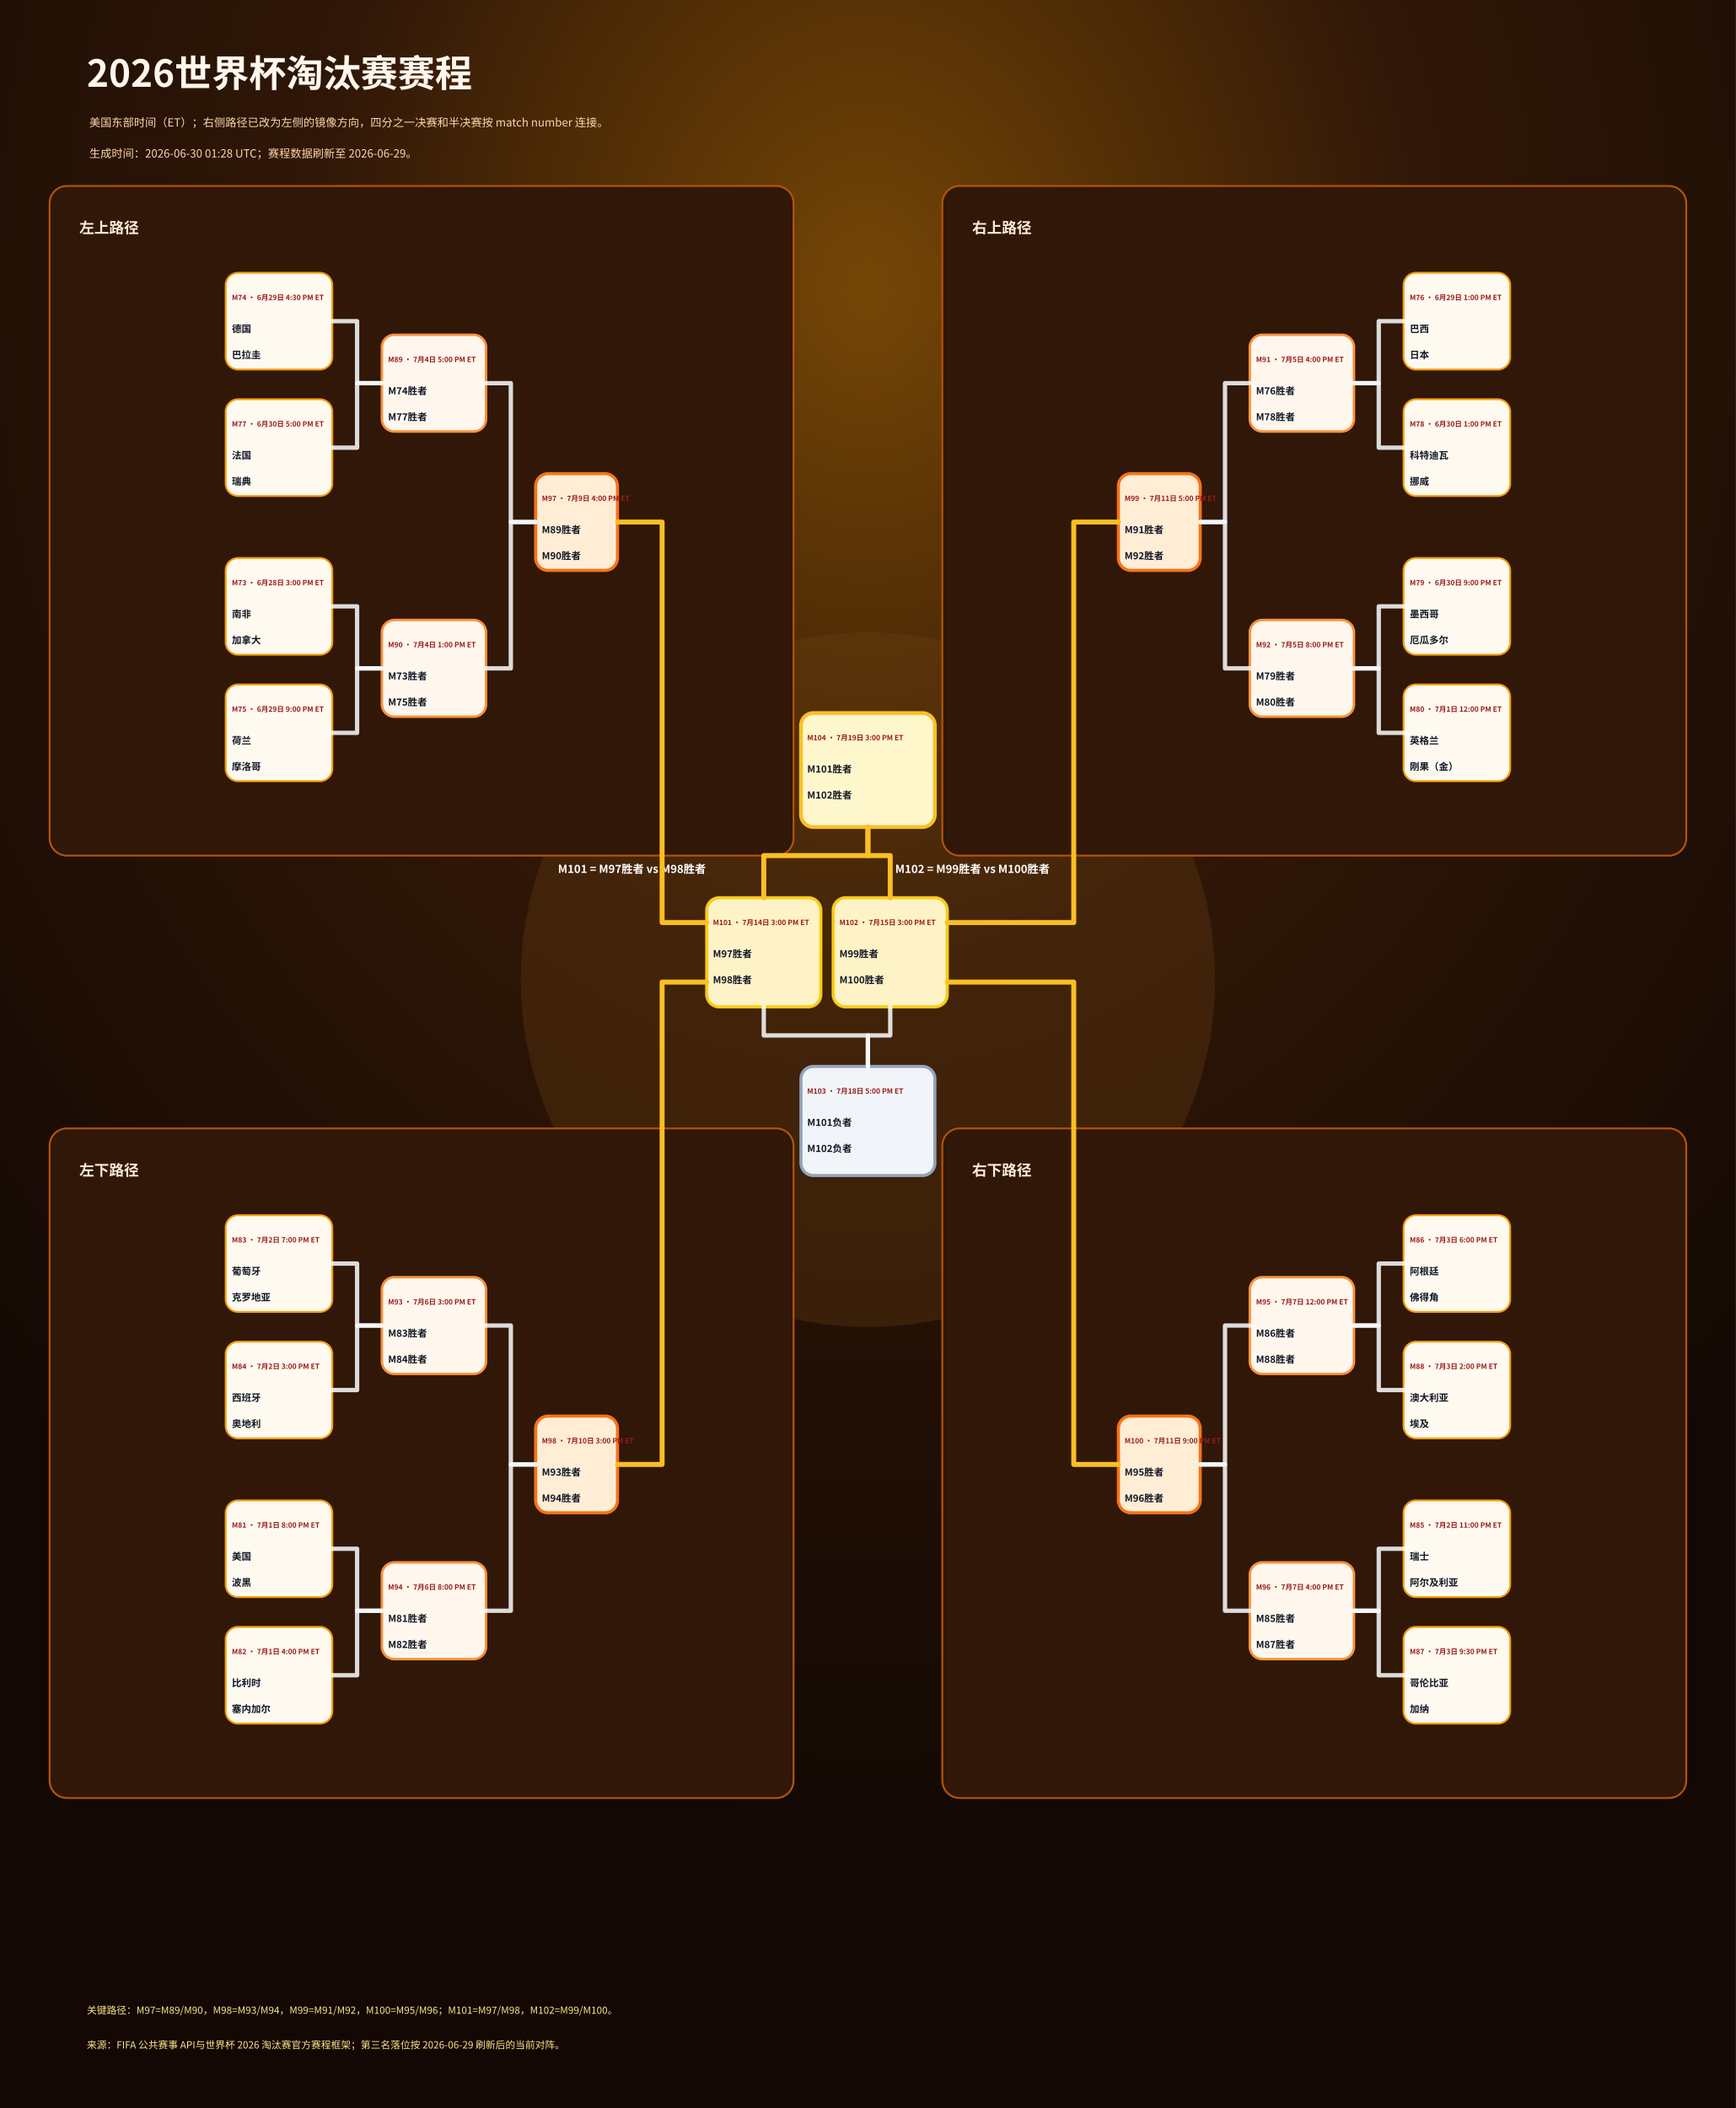
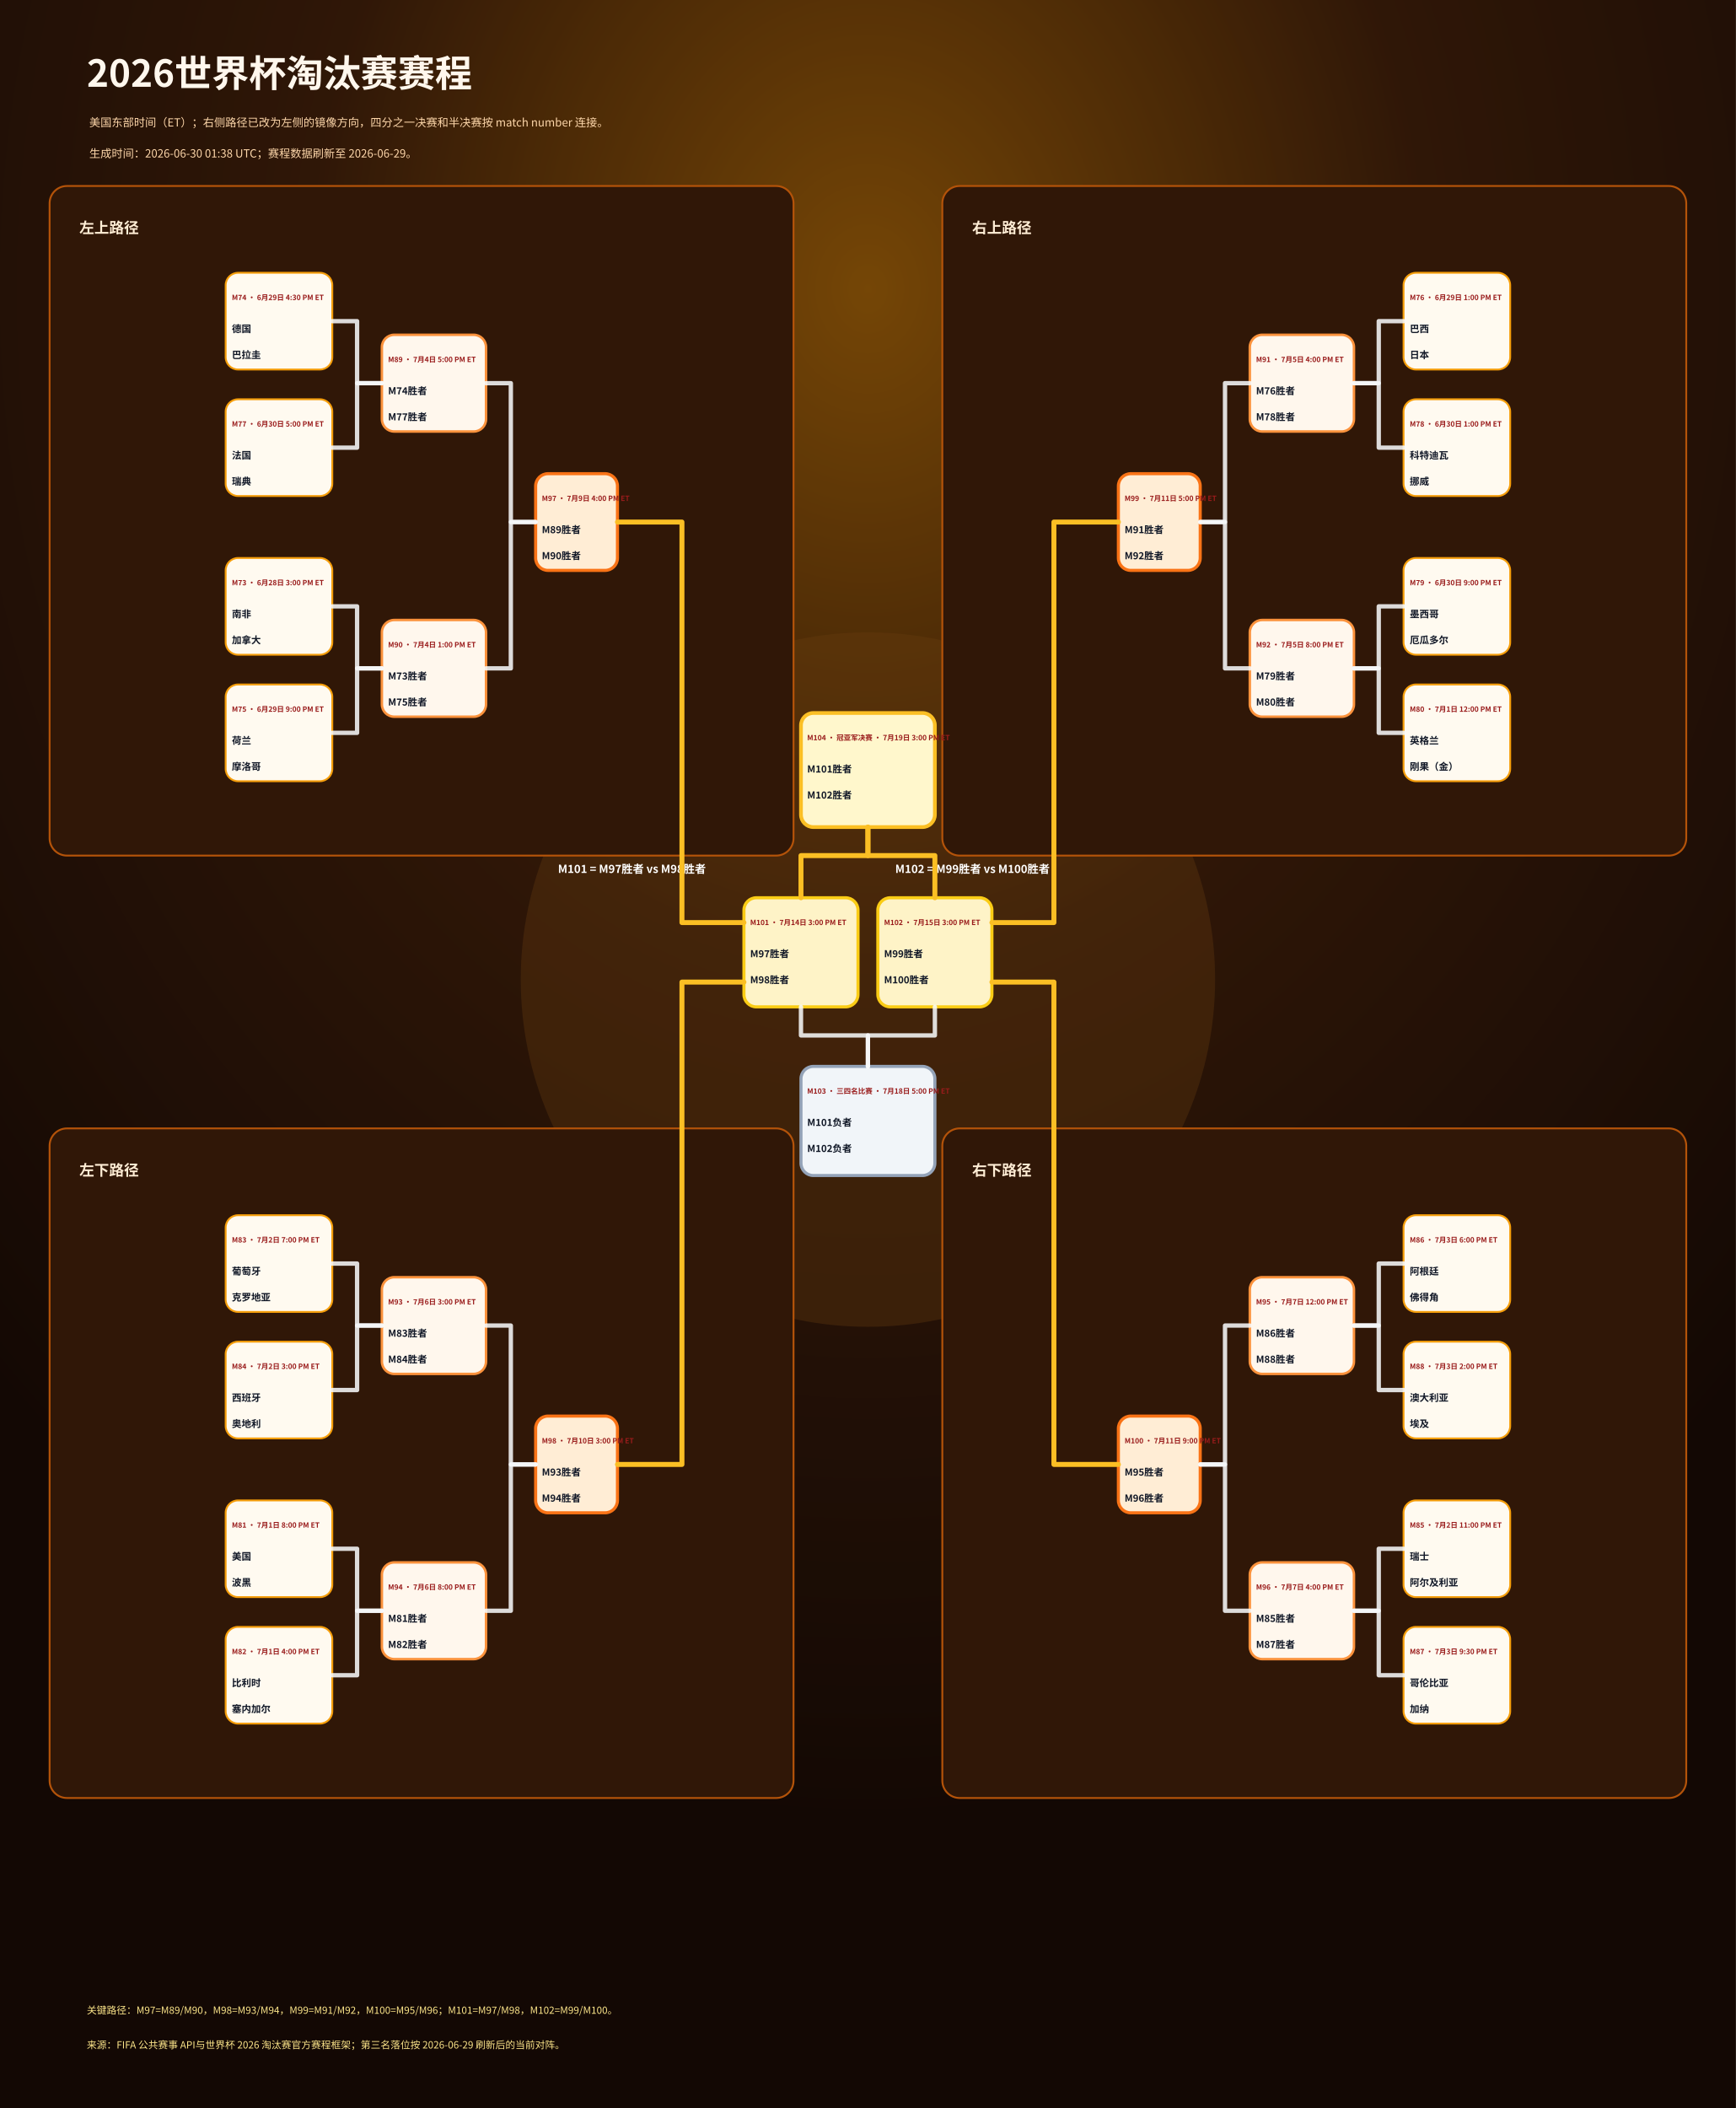
<svg xmlns="http://www.w3.org/2000/svg" width="1400" height="1700" viewBox="0 0 1400 1700">
  <defs>
    <style>
.bg{fill:#160b04}.glow{fill:#6b3f10;opacity:.32}.title{font:900 30px 'Microsoft YaHei','Noto Sans CJK SC',Arial,sans-serif;fill:#fff7ed}.subtitle{font:400 9px 'Microsoft YaHei','Noto Sans CJK SC',Arial,sans-serif;fill:#fed7aa}.section{font:800 12px 'Microsoft YaHei','Noto Sans CJK SC',Arial,sans-serif;fill:#ffedd5}.time{font:800 5.8px 'Microsoft YaHei','Noto Sans CJK SC',Arial,sans-serif;fill:#991b1b}.team{font:800 7.8px 'Microsoft YaHei','Noto Sans CJK SC',Arial,sans-serif;fill:#111827}.panel{fill:#301707;stroke:#b45309;stroke-width:1.5}.match{fill:#fffaf0;stroke:#f59e0b;stroke-width:1.5}.slot{fill:#fff7ed;stroke:#fb923c;stroke-width:2}.quarter{fill:#ffedd5;stroke:#f97316;stroke-width:2.5}.semi{fill:#fef3c7;stroke:#facc15;stroke-width:2.5}.final{fill:#fff7cc;stroke:#fbbf24;stroke-width:3}.third{fill:#f1f5f9;stroke:#94a3b8;stroke-width:2.5}.connector{fill:none;stroke:#f8fafc;stroke-width:3.5;stroke-linecap:round;stroke-linejoin:round;opacity:.86}.connectorHot{fill:none;stroke:#fbbf24;stroke-width:4;stroke-linecap:round;stroke-linejoin:round}.note{font:400 8px 'Microsoft YaHei','Noto Sans CJK SC',Arial,sans-serif;fill:#fde68a}.pathLabel{font:800 9px 'Microsoft YaHei','Noto Sans CJK SC',Arial,sans-serif;fill:#ffffff}
</style>
    <radialGradient id="gold" cx="50%" cy="14%" r="72%">
      <stop offset="0%" stop-color="#a16207" />
      <stop offset="45%" stop-color="#3b1d09" />
      <stop offset="100%" stop-color="#120805" />
    </radialGradient>
  </defs>
  <rect class="bg" x="0" y="0" width="1400" height="1700" />
  <rect x="0" y="0" width="1400" height="1700" fill="url(#gold)" opacity=".68" />
  <circle class="glow" cx="700" cy="790" r="280" />
  <text class="title" x="70" y="70">2026世界杯淘汰赛赛程</text>
  <text class="subtitle" x="72" y="102">美国东部时间（ET）；右侧路径已改为左侧的镜像方向，四分之一决赛和半决赛按 match number 连接。</text>
-   <text class="subtitle" x="72" y="127">生成时间：2026-06-30 01:28 UTC；赛程数据刷新至 2026-06-29。</text>
+   <text class="subtitle" x="72" y="127">生成时间：2026-06-30 01:38 UTC；赛程数据刷新至 2026-06-29。</text>
  <rect class="panel" x="40" y="150" width="600" height="540" rx="14" />
  <text class="section" x="64" y="188">左上路径</text>
  <g id="m74">
    <rect class="match" x="182" y="220" width="86" height="78" rx="10" />
    <text class="time" x="187" y="242">M74 · 6月29日 4:30 PM ET</text>
    <text class="team" x="187" y="268">德国</text>
    <text class="team" x="187" y="289">巴拉圭</text>
  </g>
  <g id="m77">
    <rect class="match" x="182" y="322" width="86" height="78" rx="10" />
    <text class="time" x="187" y="344">M77 · 6月30日 5:00 PM ET</text>
    <text class="team" x="187" y="370">法国</text>
    <text class="team" x="187" y="391">瑞典</text>
  </g>
  <g id="m89">
    <rect class="slot" x="308" y="270" width="84" height="78" rx="10" />
    <text class="time" x="313" y="292">M89 · 7月4日 5:00 PM ET</text>
    <text class="team" x="313" y="318">M74胜者</text>
    <text class="team" x="313" y="339">M77胜者</text>
  </g>
  <path class="connector" d="M268 259 H288 V309 H308" />
  <path class="connector" d="M268 361 H288 V309 H308" />
  <g id="m73">
    <rect class="match" x="182" y="450" width="86" height="78" rx="10" />
    <text class="time" x="187" y="472">M73 · 6月28日 3:00 PM ET</text>
    <text class="team" x="187" y="498">南非</text>
    <text class="team" x="187" y="519">加拿大</text>
  </g>
  <g id="m75">
    <rect class="match" x="182" y="552" width="86" height="78" rx="10" />
    <text class="time" x="187" y="574">M75 · 6月29日 9:00 PM ET</text>
    <text class="team" x="187" y="600">荷兰</text>
    <text class="team" x="187" y="621">摩洛哥</text>
  </g>
  <g id="m90">
    <rect class="slot" x="308" y="500" width="84" height="78" rx="10" />
    <text class="time" x="313" y="522">M90 · 7月4日 1:00 PM ET</text>
    <text class="team" x="313" y="548">M73胜者</text>
    <text class="team" x="313" y="569">M75胜者</text>
  </g>
  <path class="connector" d="M268 489 H288 V539 H308" />
  <path class="connector" d="M268 591 H288 V539 H308" />
  <g id="m97">
    <rect class="quarter" x="432" y="382" width="66" height="78" rx="10" />
    <text class="time" x="437" y="404">M97 · 7月9日 4:00 PM ET</text>
    <text class="team" x="437" y="430">M89胜者</text>
    <text class="team" x="437" y="451">M90胜者</text>
  </g>
  <path class="connector" d="M392 309 H412 V421 H432" />
  <path class="connector" d="M392 539 H412 V421 H432" />
  <rect class="panel" x="760" y="150" width="600" height="540" rx="14" />
  <text class="section" x="784" y="188">右上路径</text>
  <g id="m76">
    <rect class="match" x="1132" y="220" width="86" height="78" rx="10" />
    <text class="time" x="1137" y="242">M76 · 6月29日 1:00 PM ET</text>
    <text class="team" x="1137" y="268">巴西</text>
    <text class="team" x="1137" y="289">日本</text>
  </g>
  <g id="m78">
    <rect class="match" x="1132" y="322" width="86" height="78" rx="10" />
    <text class="time" x="1137" y="344">M78 · 6月30日 1:00 PM ET</text>
    <text class="team" x="1137" y="370">科特迪瓦</text>
    <text class="team" x="1137" y="391">挪威</text>
  </g>
  <g id="m91">
    <rect class="slot" x="1008" y="270" width="84" height="78" rx="10" />
    <text class="time" x="1013" y="292">M91 · 7月5日 4:00 PM ET</text>
    <text class="team" x="1013" y="318">M76胜者</text>
    <text class="team" x="1013" y="339">M78胜者</text>
  </g>
  <path class="connector" d="M1132 259 H1112 V309 H1092" />
  <path class="connector" d="M1132 361 H1112 V309 H1092" />
  <g id="m79">
    <rect class="match" x="1132" y="450" width="86" height="78" rx="10" />
    <text class="time" x="1137" y="472">M79 · 6月30日 9:00 PM ET</text>
    <text class="team" x="1137" y="498">墨西哥</text>
    <text class="team" x="1137" y="519">厄瓜多尔</text>
  </g>
  <g id="m80">
    <rect class="match" x="1132" y="552" width="86" height="78" rx="10" />
    <text class="time" x="1137" y="574">M80 · 7月1日 12:00 PM ET</text>
    <text class="team" x="1137" y="600">英格兰</text>
    <text class="team" x="1137" y="621">刚果（金）</text>
  </g>
  <g id="m92">
    <rect class="slot" x="1008" y="500" width="84" height="78" rx="10" />
    <text class="time" x="1013" y="522">M92 · 7月5日 8:00 PM ET</text>
    <text class="team" x="1013" y="548">M79胜者</text>
    <text class="team" x="1013" y="569">M80胜者</text>
  </g>
  <path class="connector" d="M1132 489 H1112 V539 H1092" />
  <path class="connector" d="M1132 591 H1112 V539 H1092" />
  <g id="m99">
    <rect class="quarter" x="902" y="382" width="66" height="78" rx="10" />
    <text class="time" x="907" y="404">M99 · 7月11日 5:00 PM ET</text>
    <text class="team" x="907" y="430">M91胜者</text>
    <text class="team" x="907" y="451">M92胜者</text>
  </g>
  <path class="connector" d="M1008 309 H988 V421 H968" />
  <path class="connector" d="M1008 539 H988 V421 H968" />
  <rect class="panel" x="40" y="910" width="600" height="540" rx="14" />
  <text class="section" x="64" y="948">左下路径</text>
  <g id="m83">
    <rect class="match" x="182" y="980" width="86" height="78" rx="10" />
    <text class="time" x="187" y="1002">M83 · 7月2日 7:00 PM ET</text>
    <text class="team" x="187" y="1028">葡萄牙</text>
    <text class="team" x="187" y="1049">克罗地亚</text>
  </g>
  <g id="m84">
    <rect class="match" x="182" y="1082" width="86" height="78" rx="10" />
    <text class="time" x="187" y="1104">M84 · 7月2日 3:00 PM ET</text>
    <text class="team" x="187" y="1130">西班牙</text>
    <text class="team" x="187" y="1151">奥地利</text>
  </g>
  <g id="m93">
    <rect class="slot" x="308" y="1030" width="84" height="78" rx="10" />
    <text class="time" x="313" y="1052">M93 · 7月6日 3:00 PM ET</text>
    <text class="team" x="313" y="1078">M83胜者</text>
    <text class="team" x="313" y="1099">M84胜者</text>
  </g>
  <path class="connector" d="M268 1019 H288 V1069 H308" />
  <path class="connector" d="M268 1121 H288 V1069 H308" />
  <g id="m81">
    <rect class="match" x="182" y="1210" width="86" height="78" rx="10" />
    <text class="time" x="187" y="1232">M81 · 7月1日 8:00 PM ET</text>
    <text class="team" x="187" y="1258">美国</text>
    <text class="team" x="187" y="1279">波黑</text>
  </g>
  <g id="m82">
    <rect class="match" x="182" y="1312" width="86" height="78" rx="10" />
    <text class="time" x="187" y="1334">M82 · 7月1日 4:00 PM ET</text>
    <text class="team" x="187" y="1360">比利时</text>
    <text class="team" x="187" y="1381">塞内加尔</text>
  </g>
  <g id="m94">
    <rect class="slot" x="308" y="1260" width="84" height="78" rx="10" />
    <text class="time" x="313" y="1282">M94 · 7月6日 8:00 PM ET</text>
    <text class="team" x="313" y="1308">M81胜者</text>
    <text class="team" x="313" y="1329">M82胜者</text>
  </g>
  <path class="connector" d="M268 1249 H288 V1299 H308" />
  <path class="connector" d="M268 1351 H288 V1299 H308" />
  <g id="m98">
    <rect class="quarter" x="432" y="1142" width="66" height="78" rx="10" />
    <text class="time" x="437" y="1164">M98 · 7月10日 3:00 PM ET</text>
    <text class="team" x="437" y="1190">M93胜者</text>
    <text class="team" x="437" y="1211">M94胜者</text>
  </g>
  <path class="connector" d="M392 1069 H412 V1181 H432" />
  <path class="connector" d="M392 1299 H412 V1181 H432" />
  <rect class="panel" x="760" y="910" width="600" height="540" rx="14" />
  <text class="section" x="784" y="948">右下路径</text>
  <g id="m86">
    <rect class="match" x="1132" y="980" width="86" height="78" rx="10" />
    <text class="time" x="1137" y="1002">M86 · 7月3日 6:00 PM ET</text>
    <text class="team" x="1137" y="1028">阿根廷</text>
    <text class="team" x="1137" y="1049">佛得角</text>
  </g>
  <g id="m88">
    <rect class="match" x="1132" y="1082" width="86" height="78" rx="10" />
    <text class="time" x="1137" y="1104">M88 · 7月3日 2:00 PM ET</text>
    <text class="team" x="1137" y="1130">澳大利亚</text>
    <text class="team" x="1137" y="1151">埃及</text>
  </g>
  <g id="m95">
    <rect class="slot" x="1008" y="1030" width="84" height="78" rx="10" />
    <text class="time" x="1013" y="1052">M95 · 7月7日 12:00 PM ET</text>
    <text class="team" x="1013" y="1078">M86胜者</text>
    <text class="team" x="1013" y="1099">M88胜者</text>
  </g>
  <path class="connector" d="M1132 1019 H1112 V1069 H1092" />
  <path class="connector" d="M1132 1121 H1112 V1069 H1092" />
  <g id="m85">
    <rect class="match" x="1132" y="1210" width="86" height="78" rx="10" />
    <text class="time" x="1137" y="1232">M85 · 7月2日 11:00 PM ET</text>
    <text class="team" x="1137" y="1258">瑞士</text>
    <text class="team" x="1137" y="1279">阿尔及利亚</text>
  </g>
  <g id="m87">
    <rect class="match" x="1132" y="1312" width="86" height="78" rx="10" />
    <text class="time" x="1137" y="1334">M87 · 7月3日 9:30 PM ET</text>
    <text class="team" x="1137" y="1360">哥伦比亚</text>
    <text class="team" x="1137" y="1381">加纳</text>
  </g>
  <g id="m96">
    <rect class="slot" x="1008" y="1260" width="84" height="78" rx="10" />
    <text class="time" x="1013" y="1282">M96 · 7月7日 4:00 PM ET</text>
    <text class="team" x="1013" y="1308">M85胜者</text>
    <text class="team" x="1013" y="1329">M87胜者</text>
  </g>
  <path class="connector" d="M1132 1249 H1112 V1299 H1092" />
  <path class="connector" d="M1132 1351 H1112 V1299 H1092" />
  <g id="m100">
    <rect class="quarter" x="902" y="1142" width="66" height="78" rx="10" />
    <text class="time" x="907" y="1164">M100 · 7月11日 9:00 PM ET</text>
    <text class="team" x="907" y="1190">M95胜者</text>
    <text class="team" x="907" y="1211">M96胜者</text>
  </g>
  <path class="connector" d="M1008 1069 H988 V1181 H968" />
  <path class="connector" d="M1008 1299 H988 V1181 H968" />
  <g id="m101">
-     <rect class="semi" x="570" y="724" width="92" height="88" rx="10" />
-     <text class="time" x="575" y="746">M101 · 7月14日 3:00 PM ET</text>
-     <text class="team" x="575" y="772">M97胜者</text>
-     <text class="team" x="575" y="793">M98胜者</text>
+     <rect class="semi" x="600" y="724" width="92" height="88" rx="10" />
+     <text class="time" x="605" y="746">M101 · 7月14日 3:00 PM ET</text>
+     <text class="team" x="605" y="772">M97胜者</text>
+     <text class="team" x="605" y="793">M98胜者</text>
  </g>
  <g id="m102">
-     <rect class="semi" x="672" y="724" width="92" height="88" rx="10" />
-     <text class="time" x="677" y="746">M102 · 7月15日 3:00 PM ET</text>
-     <text class="team" x="677" y="772">M99胜者</text>
-     <text class="team" x="677" y="793">M100胜者</text>
+     <rect class="semi" x="708" y="724" width="92" height="88" rx="10" />
+     <text class="time" x="713" y="746">M102 · 7月15日 3:00 PM ET</text>
+     <text class="team" x="713" y="772">M99胜者</text>
+     <text class="team" x="713" y="793">M100胜者</text>
  </g>
  <g id="m104">
    <rect class="final" x="646" y="575" width="108" height="92" rx="10" />
-     <text class="time" x="651" y="597">M104 · 7月19日 3:00 PM ET</text>
+     <text class="time" x="651" y="597">M104 · 冠亚军决赛 · 7月19日 3:00 PM ET</text>
    <text class="team" x="651" y="623">M101胜者</text>
    <text class="team" x="651" y="644">M102胜者</text>
  </g>
  <g id="m103">
    <rect class="third" x="646" y="860" width="108" height="88" rx="10" />
-     <text class="time" x="651" y="882">M103 · 7月18日 5:00 PM ET</text>
+     <text class="time" x="651" y="882">M103 · 三四名比赛 · 7月18日 5:00 PM ET</text>
    <text class="team" x="651" y="908">M101负者</text>
    <text class="team" x="651" y="929">M102负者</text>
  </g>
  <text class="pathLabel" x="450" y="704">M101 = M97胜者 vs M98胜者</text>
  <text class="pathLabel" x="722" y="704">M102 = M99胜者 vs M100胜者</text>
-   <path class="connectorHot" d="M498 421 H534 V744 H570" />
-   <path class="connectorHot" d="M498 1181 H534 V792 H570" />
-   <path class="connectorHot" d="M902 421 H866 V744 H764" />
-   <path class="connectorHot" d="M902 1181 H866 V792 H764" />
-   <path class="connectorHot" d="M616 724 V690 H700 V667" />
-   <path class="connectorHot" d="M718 724 V690 H700 V667" />
-   <path class="connector" d="M616 812 V835 H700 V860" />
-   <path class="connector" d="M718 812 V835 H700 V860" />
+   <path class="connectorHot" d="M498 421 H550 V744 H600" />
+   <path class="connectorHot" d="M498 1181 H550 V792 H600" />
+   <path class="connectorHot" d="M902 421 H850 V744 H800" />
+   <path class="connectorHot" d="M902 1181 H850 V792 H800" />
+   <path class="connectorHot" d="M646 724 V690 H700 V667" />
+   <path class="connectorHot" d="M754 724 V690 H700 V667" />
+   <path class="connector" d="M646 812 V835 H700 V860" />
+   <path class="connector" d="M754 812 V835 H700 V860" />
  <text class="note" x="70" y="1624">关键路径：M97=M89/M90，M98=M93/M94，M99=M91/M92，M100=M95/M96；M101=M97/M98，M102=M99/M100。</text>
  <text class="note" x="70" y="1652">来源：FIFA 公共赛事 API与世界杯 2026 淘汰赛官方赛程框架；第三名落位按 2026-06-29 刷新后的当前对阵。</text>
</svg>
